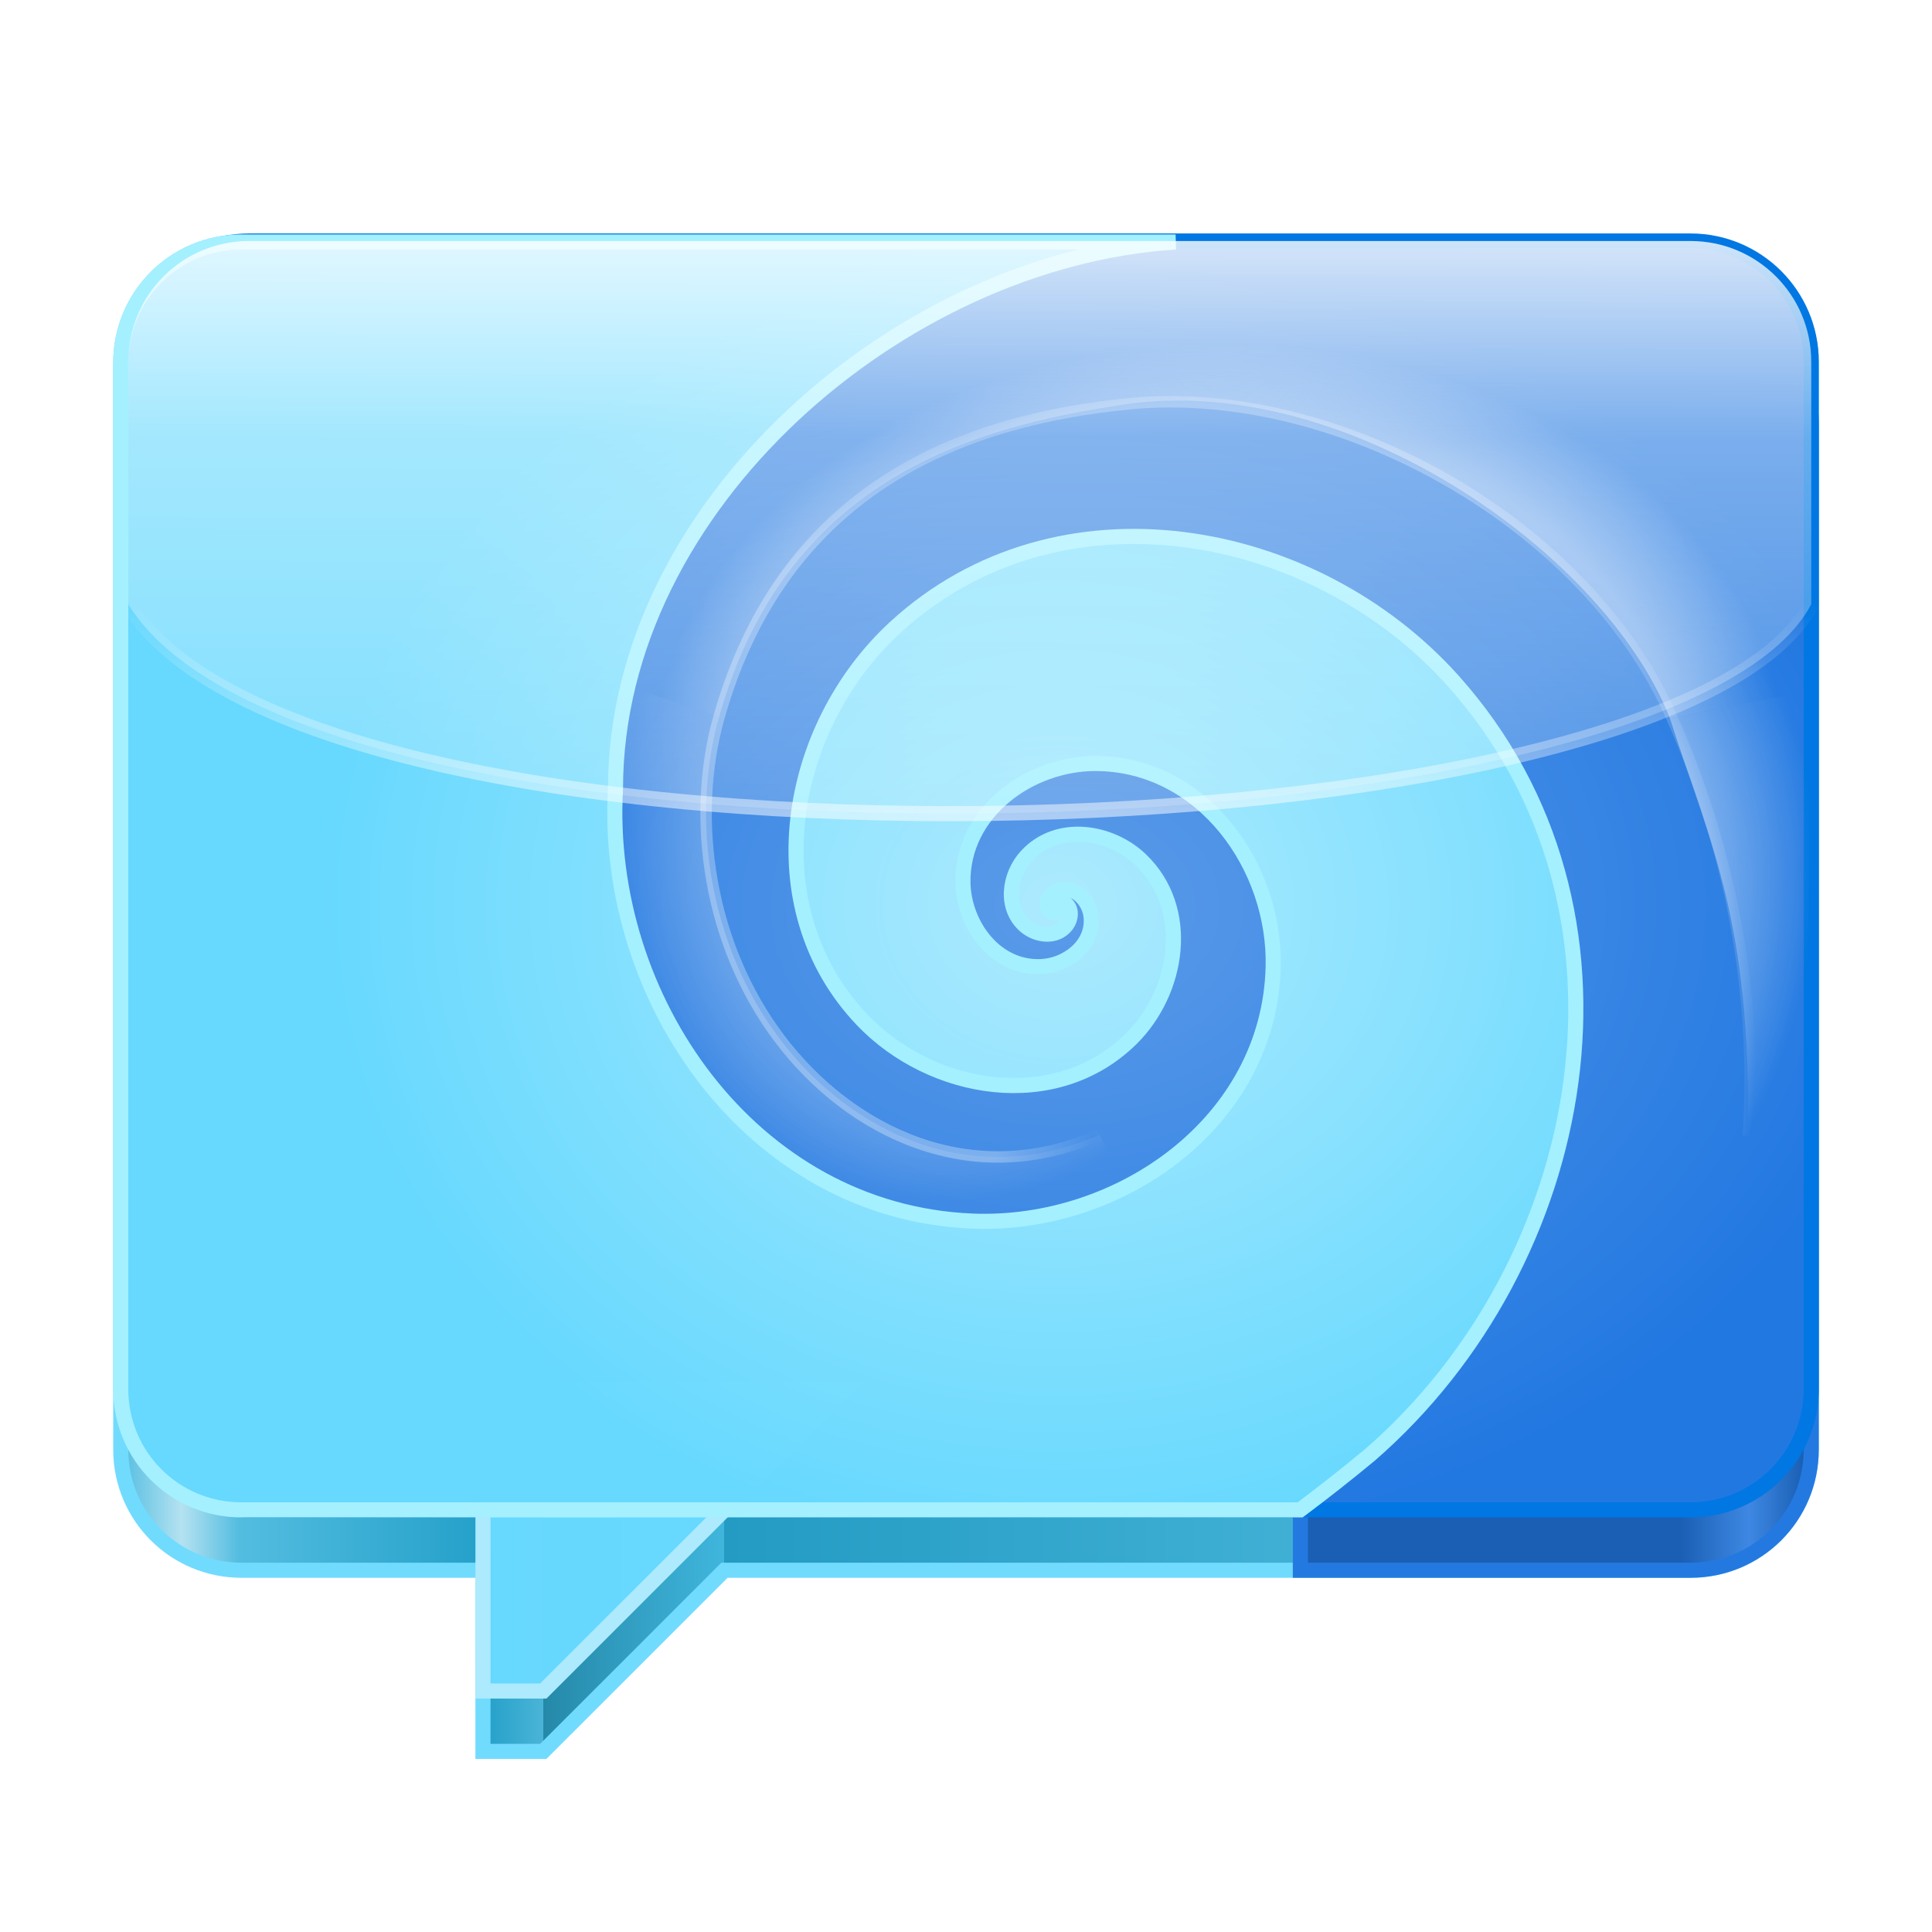
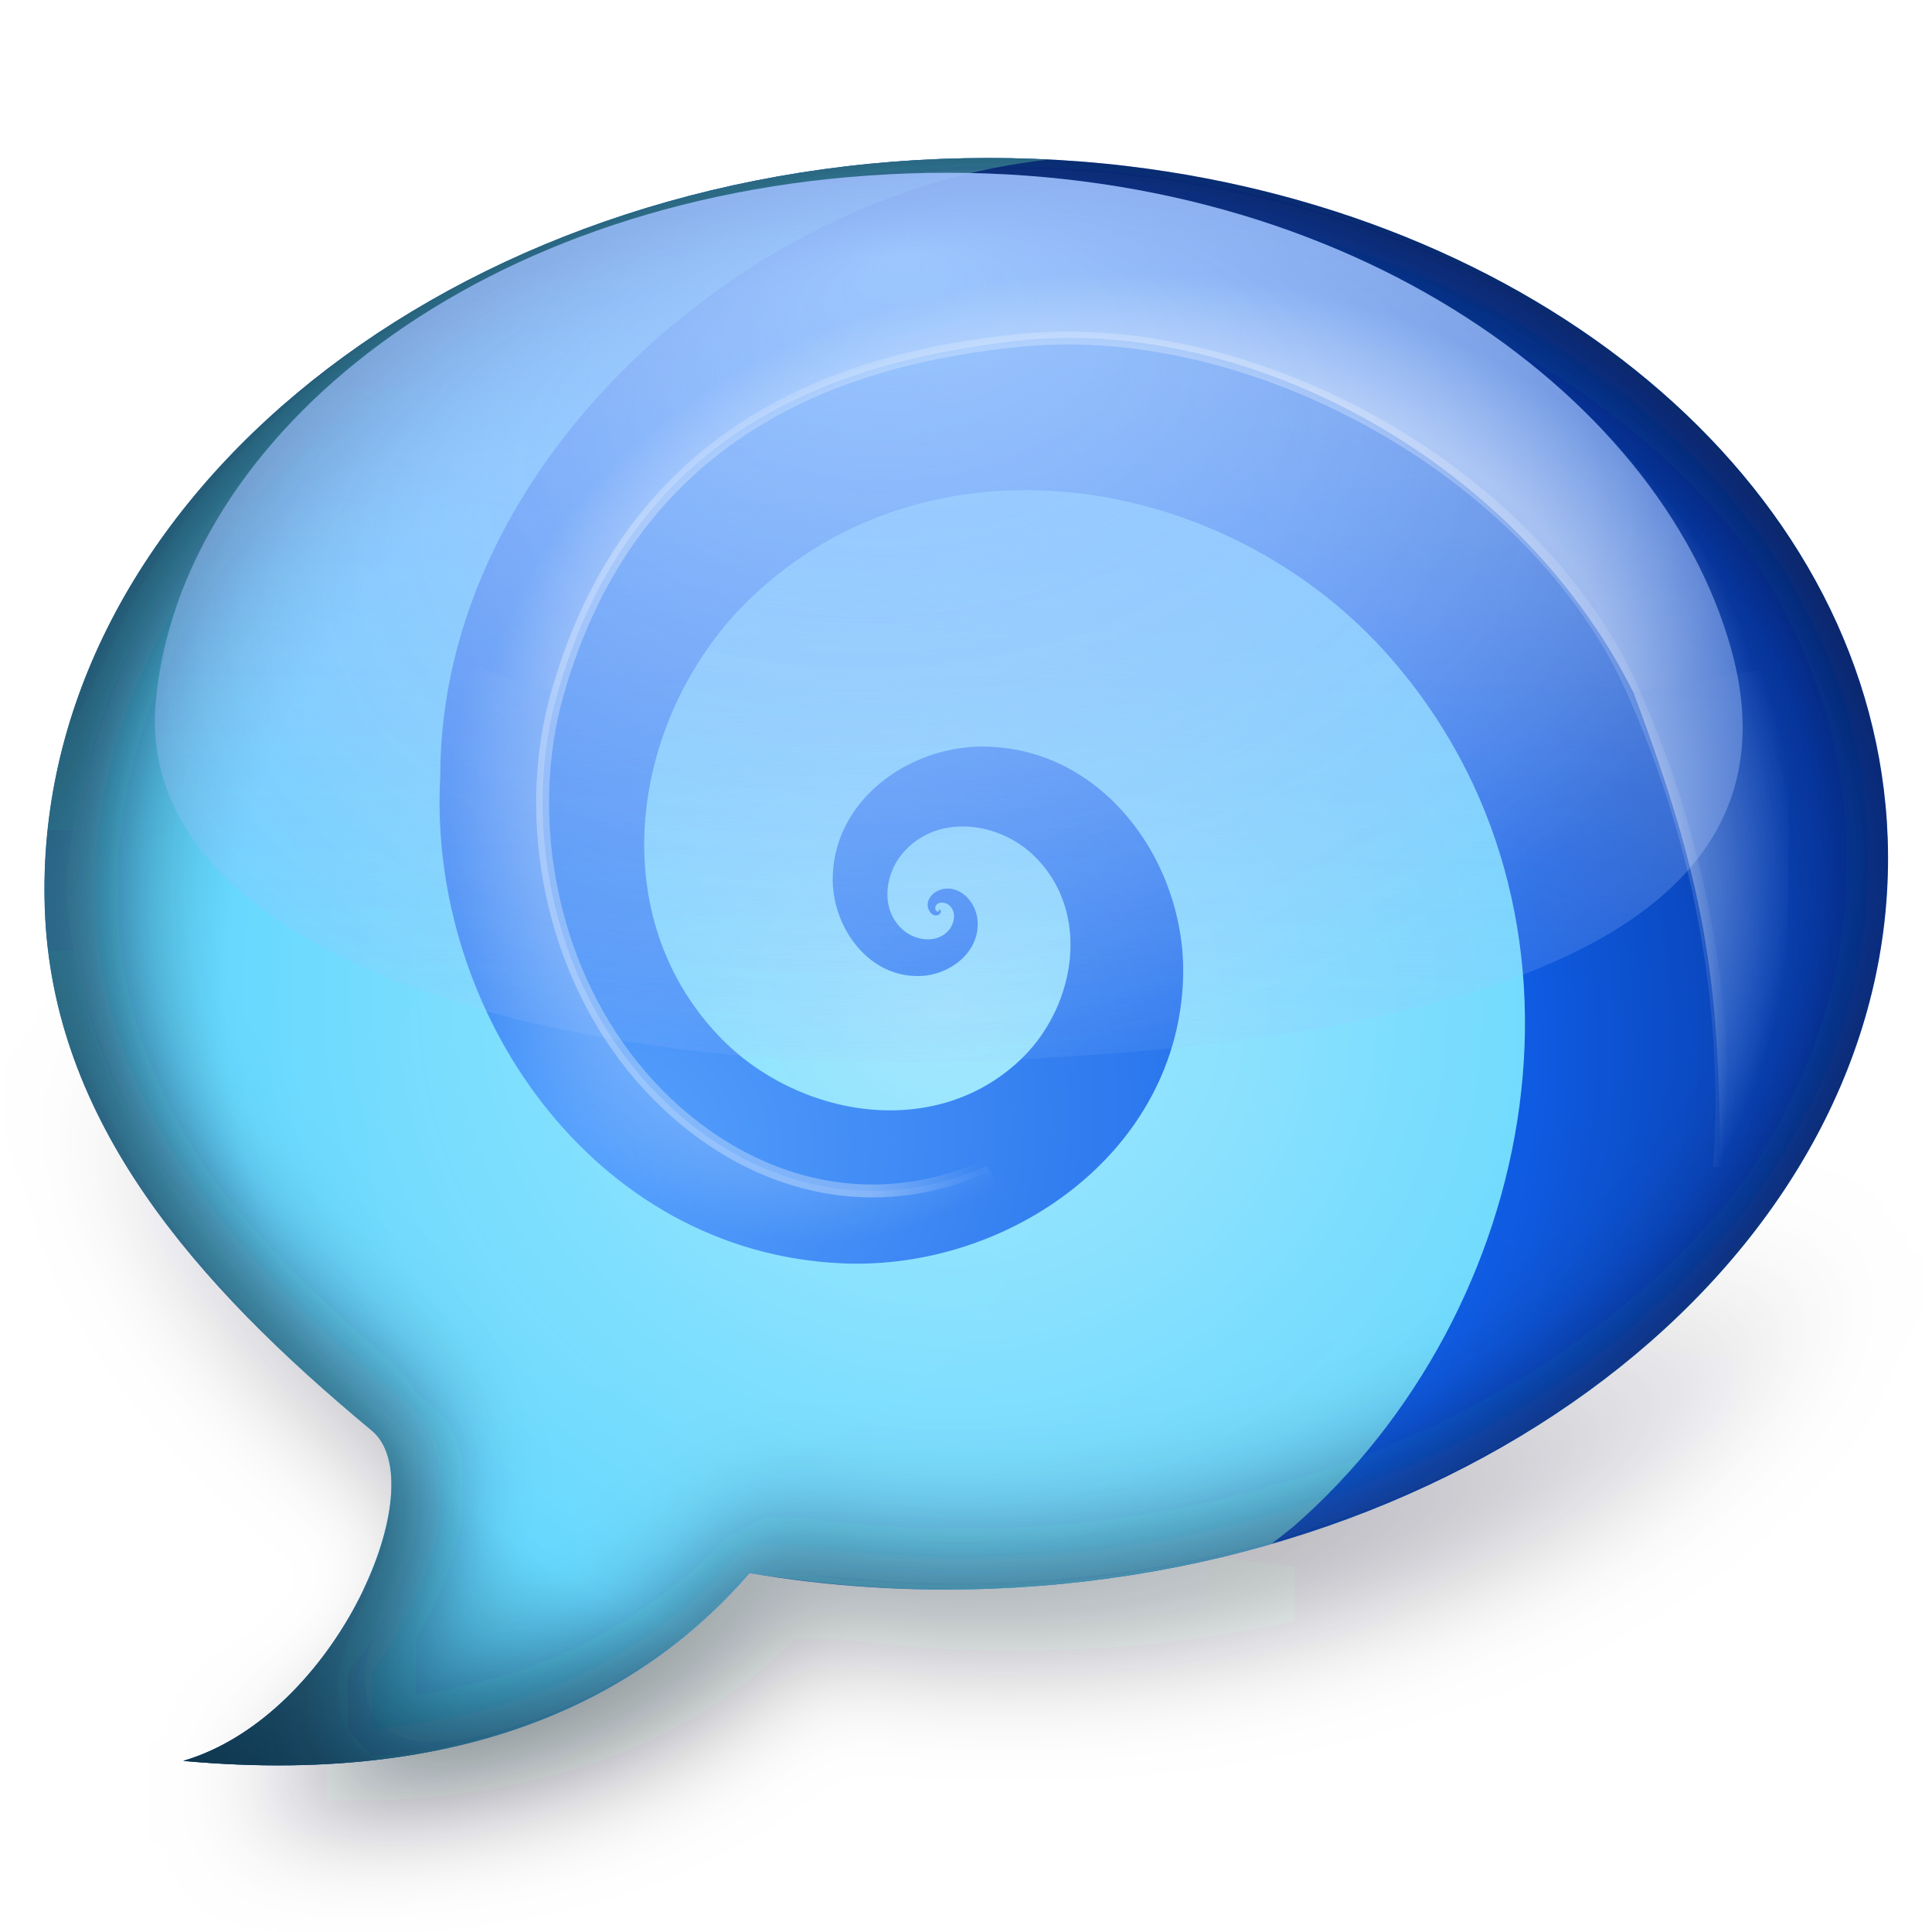
- <svg xmlns="http://www.w3.org/2000/svg" xmlns:xlink="http://www.w3.org/1999/xlink" height="256" width="256">
+ <svg xmlns="http://www.w3.org/2000/svg" height="256" width="256">
  <defs>
-     <linearGradient id="linearGradient14958">
-       <stop offset="0" stop-color="#adeafe" />
-       <stop offset="1" stop-color="#68d9fe" stop-opacity=".992" />
+     <clipPath id="clipPath4676">
+       <path d="m-24.344 863.237c-3.766.013-7.605.337-11.5.969-31.159 5.058-53.288 28.756-49.438 52.938 2.069 12.99 12.076 21.905 24.062 29.594 4.325 2.774.035 17.796-9.094 21.75 18.63-.585 28.253-8.171 33.406-15.844 4.863.224 9.891-.046 15-.875 31.159-5.058 53.288-28.756 49.438-52.938-3.369-21.159-25.516-35.684-51.875-35.594z" />
+     </clipPath>
+     <filter id="filter4686" height="1.13" width="1.122" x="-.061" y="-.065">
+       <feGaussianBlur stdDeviation="3.35" />
+     </filter>
+     <filter id="filter4820" height="1.157" width="1.146" x="-.073" y="-.079">
+       <feGaussianBlur stdDeviation="3.452" />
+     </filter>
+     <linearGradient id="linearGradient5326" gradientUnits="userSpaceOnUse" x1="79.752" x2="79.752" y1="115.839" y2="62.533">
+       <stop offset="0" stop-color="#000b1c" />
+       <stop offset="1" stop-color="#000a1c" stop-opacity="0" />
    </linearGradient>
-     <linearGradient id="a" gradientUnits="userSpaceOnUse" x1="16.002" x2="240.002" y1="136.066" y2="136.066">
-       <stop offset="0" stop-color="#53bde0" />
-       <stop offset=".036" stop-color="#b4e2f1" />
-       <stop offset=".07" stop-color="#53bde0" />
-       <stop offset=".215" stop-color="#24a0c9" />
-       <stop offset=".25" stop-color="#4ab4d7" />
-       <stop offset=".25" stop-color="#2589a9" />
-       <stop offset=".357" stop-color="#40b6dd" />
-       <stop offset=".357" stop-color="#239bc3" />
-       <stop offset=".913" stop-color="#53bde0" />
-       <stop offset=".954" stop-color="#8ed4eb" />
-       <stop offset="1" stop-color="#53bde0" />
+     <linearGradient id="linearGradient5330" gradientTransform="matrix(-1.602992 .05579706 .2445808 1.985152 137.8902 32.75228)" gradientUnits="userSpaceOnUse" x1="7.494" x2="10.347" y1="-7.32" y2="61.588">
+       <stop offset="0" stop-color="#9fbfff" />
+       <stop offset="1" stop-color="#9fc1ff" stop-opacity="0" />
    </linearGradient>
-     <linearGradient id="b" gradientUnits="userSpaceOnUse" x1="173.992" x2="239.002" y1="166.066" y2="166.066">
-       <stop offset="0" stop-color="#1a5fb4" />
-       <stop offset=".75" stop-color="#1a5fb4" />
-       <stop offset=".888" stop-color="#3e88e3" />
-       <stop offset="1" stop-color="#1a5fb4" />
-     </linearGradient>
-     <radialGradient id="radialGradient14960" cx="70.131" cy="72.212" gradientTransform="matrix(2 0 0 1.745274 -.008 -6.103176)" gradientUnits="userSpaceOnUse" r="48.703" xlink:href="#linearGradient14958" />
-     <radialGradient id="radialGradient15310" cx="70.35" cy="72.658" gradientTransform="matrix(2 0 0 1.512231 -.008 10.19376)" gradientUnits="userSpaceOnUse" r="56.252">
-       <stop offset="0" stop-color="#5b9be9" />
-       <stop offset="1" stop-color="#2278e1" />
+     <radialGradient id="radialGradient5336" cx="65.032" cy="963.309" fx="64.325" fy="921.392" gradientTransform="matrix(-2.010449 .2476976 .142068 1.153102 117.9533 -1044.525)" gradientUnits="userSpaceOnUse" r="51.628">
+       <stop offset="0" stop-color="#9fcaff" />
+       <stop offset="1" stop-color="#9fc9ff" stop-opacity="0" />
    </radialGradient>
-     <linearGradient id="linearGradient15537" gradientUnits="userSpaceOnUse" x1="124.841" x2="124.645" y1="32.221" y2="109.757">
-       <stop offset="0" stop-color="#fff" stop-opacity=".8" />
-       <stop offset=".33" stop-color="#fff" stop-opacity=".4" />
-       <stop offset="1" stop-color="#fff" stop-opacity=".15" />
-     </linearGradient>
-     <linearGradient id="linearGradient15627" gradientUnits="userSpaceOnUse" x1="166.907" x2="166.913" y1="79.872" y2="112.843">
-       <stop offset="0" stop-color="#fff" stop-opacity="0" />
-       <stop offset="1" stop-color="#fff" stop-opacity=".6" />
-     </linearGradient>
-     <radialGradient id="radialGradient4698" cx="72.919" cy="89.042" gradientTransform="matrix(2.711857 1.015373 -1.255355 3.3528 59.0198 -222.0587)" gradientUnits="userSpaceOnUse" r="29.372">
+     <radialGradient id="radialGradient14960" cx="70.553" cy="78.681" gradientTransform="matrix(3.197265 .3714324 -.3475138 2.991376 -72.93803 -128.3021)" gradientUnits="userSpaceOnUse" r="48.703">
+       <stop offset="0" stop-color="#a4e8fe" />
+       <stop offset=".608" stop-color="#68d9fe" stop-opacity=".992" />
+       <stop offset="1" stop-color="#014c6b" stop-opacity=".992" />
+     </radialGradient>
+     <radialGradient id="radialGradient4698" cx="72.919" cy="89.042" gradientTransform="matrix(3.062965 1.146835 -1.417887 3.786891 32.8859 -266.1503)" gradientUnits="userSpaceOnUse" r="29.372">
      <stop offset="0" stop-color="#fff" stop-opacity="0" />
      <stop offset=".15" stop-color="#fff" />
      <stop offset=".93" stop-color="#fff" />
      <stop offset="1" stop-color="#fff" stop-opacity="0" />
    </radialGradient>
-     <radialGradient id="radialGradient9409" cx="81.527" cy="66.194" gradientTransform="matrix(1.854456 -.02168326 .01621084 1.386428 9.192838 11.66082)" gradientUnits="userSpaceOnUse" r="40.518">
+     <radialGradient id="radialGradient9409" cx="81.527" cy="66.194" gradientTransform="matrix(2.094555 -.02449062 .01830967 1.56593 -23.39223 -2.170827)" gradientUnits="userSpaceOnUse" r="40.518">
      <stop offset="0" stop-color="#fcfdff" />
      <stop offset=".802" stop-color="#fcfdff" />
      <stop offset="1" stop-color="#fff" stop-opacity="0" />
    </radialGradient>
-     <radialGradient id="radialGradient11075" cx="63.02" cy="70.253" gradientTransform="matrix(-1.994537 -.02771382 .03228878 -2.323792 249.3849 273.7508)" gradientUnits="userSpaceOnUse" r="21.751">
+     <radialGradient id="radialGradient11075" cx="63.02" cy="70.253" gradientTransform="matrix(-2.252772 -.03130197 .03646925 -2.624656 247.8979 293.8523)" gradientUnits="userSpaceOnUse" r="21.751">
      <stop offset="0" stop-color="#fcfdff" />
      <stop offset=".495" stop-color="#fcfdff" />
      <stop offset="1" stop-color="#fff" stop-opacity="0" />
    </radialGradient>
-     <radialGradient id="radialGradient28043" cx="69.463" cy="62.533" gradientTransform="matrix(7.80785 .1084073 -.09546582 6.875758 -396.7053 -317.6535)" gradientUnits="userSpaceOnUse" r="12.856" xlink:href="#linearGradient14958" />
-     <radialGradient id="radialGradient2774" cx="76.317" cy="73.681" gradientTransform="matrix(10.13183 2.973538 -3.653428 12.44845 -314.7057 -1022.41)" gradientUnits="userSpaceOnUse" r="4.755">
+     <radialGradient id="radialGradient2774" cx="76.317" cy="73.681" gradientTransform="matrix(11.44362 3.358526 -4.126442 14.06016 -389.2263 -1170.124)" gradientUnits="userSpaceOnUse" r="4.755">
      <stop offset="0" stop-color="#fcfdff" />
      <stop offset=".259" stop-color="#fcfdff" />
      <stop offset="1" stop-color="#fff" stop-opacity="0" />
    </radialGradient>
+     <radialGradient id="radialGradient82" cx="65.125" cy="61" fx="87.516" fy="67.563" gradientTransform="matrix(-2.738748 .3374278 .3123987 2.535599 289.4106 -44.15651)" gradientUnits="userSpaceOnUse" r="56.841" spreadMethod="pad">
+       <stop offset="0" stop-color="#5ca6ff" />
+       <stop offset=".608" stop-color="#0f5ce3" />
+       <stop offset="1" stop-color="#001869" />
+     </radialGradient>
  </defs>
-   <path d="m64 48.066h160a16 16 0 0 1 16 16v128a16 16 0 0 1 -16 16h-160a16 16 0 0 1 -16-16v-128a16 16 0 0 1 16-16zm0 0" fill="#1a5fb4" stroke-width="2" />
-   <path d="m32 32.066c-8.86 0-16 7.132-16 16v144c0 8.868 7.14 16 16 16h32l-.008 24h8l24.008-24h128c8.866 0 16-7.132 16-16v-144c0-8.868-7.134-16-16-16zm0 0" fill="url(#a)" stroke="#71dbfe" stroke-width="2" />
-   <path d="m172.304 40.066v168h51.696c8.866 0 16-7.132 16-16v-136c0-8.868-7.134-16-16-16zm0 0" fill="url(#b)" stroke="#2479e1" stroke-width="2" />
-   <path d="m32.992 31.934h191.008a16 16 0 0 1 16 16v136.132a16 16 0 0 1 -16 16h-191.008a16 16 0 0 1 -16-16v-136.132a16 16 0 0 1 16-16zm0 0" fill="url(#radialGradient15310)" stroke="#0077e2" stroke-width="2" />
-   <path d="m64 184.066-.008 40h8l40.008-40zm0 0" fill="url(#radialGradient28043)" fill-rule="evenodd" stroke="#adeafe" stroke-width="2" />
-   <path d="m32 32.066c-8.86 0-16 7.132-16 16v136c0 8.868 7.14 16 16 16h140.28a238.41 238.41 0 0 0 9.274-7.312c29.196-25.392 38.08-72.242 11.008-102.524-18.516-20.704-52.374-26.92-73.938-7.1-14.35 13.186-18.6 37.06-4.382 52 9.172 9.624 25.6 12.428 35.664 2.49 6.25-6.186 8.04-17.14 1.274-23.672-4.024-3.882-11.086-4.968-15.164-.514-2.328 2.508-2.946 6.866-.14 9.272 1.5 1.28 4.054 1.61 5.398-.078.664-.836.842-2.24-.134-2.93-.444-.296-1.156-.36-1.46.14-.086.196-.102.532.124.65.086.04.26.046.26-.046v-.08c-.134-.022 0-.06 0-.07.076-.04.21.064.21.14.07.252-.172.47-.4.524-.586.134-.984-.42-1.124-.936-.196-1.158.914-2.048 1.968-2.172 2.14-.25 3.728 1.796 3.868 3.75.288 3.694-3.234 6.336-6.64 6.484-6.032.266-10.22-5.484-10.352-11.08-.164-9.396 8.852-15.89 17.648-15.834 14.156.078 23.79 13.672 23.46 26.96-.514 20.61-20.42 34.484-39.898 33.672-29.272-1.22-48.82-29.54-47.25-57.266 0-37.616 37.868-70.21 74.22-72.468zm0 0" fill="url(#radialGradient14960)" stroke="#a4f0ff" stroke-width="2" />
-   <path d="m32.992 31.934h191.008c8.837 0 16 7.163 16 16v32.132c-18.07 34.451-198.684 39.461-223.008 0v-32.132c0-8.837 7.163-16 16-16z" fill="url(#linearGradient15537)" stroke="url(#linearGradient15627)" stroke-width="2" />
-   <path d="m145.673 150.356c-16.95 7.547-33.062-.388-42.378-12.729-9.316-12.34-11.835-29.085-8.034-42.562 8.791-31.164 33.399-39.532 54.438-41.572 27.759-2.692 60.747 16.006 71.875 41.673 2.574 5.938 11.995 27.451 10.074 55.354" fill="none" opacity=".3" stroke="url(#radialGradient4698)" stroke-width="1.512" />
-   <path d="m221.267 95.165c-8.572-21.776-42.8-45.927-72.213-41.587-20.912 3.085-45.001 10.322-53.792 41.486l-19.305-6.666 21.869-49.656 58.765-6.532 68.654 18.559 14.709 40.755z" fill="url(#radialGradient9409)" opacity=".4" />
-   <path d="m145.673 150.356c-16.95 7.547-33.062-.388-42.378-12.729-9.316-12.34-11.835-29.085-8.034-42.562l-19.305-6.666-.889 27.534 14.738 39.318 32.32 13.268 37.263-6.928c-8.532-.832-9.667-4.26-13.717-11.234z" fill="url(#radialGradient11075)" opacity=".4" />
-   <path d="m221.267 95.165 18.688-3.642-.602 60.226-7.704-1.23c.295-28.788-4.859-38.173-10.382-55.354z" fill="url(#radialGradient2774)" />
+   <path d="m69.656 8.375c-3.766.013-7.605.337-11.5.969-31.159 5.058-53.288 28.756-49.438 52.938 2.069 12.99 12.076 21.905 24.062 29.594 4.325 2.774.035 17.796-9.094 21.75 18.63-.585 28.253-8.171 33.406-15.844 4.863.224 9.891-.046 15-.875 31.159-5.058 53.288-28.756 49.438-52.938-3.369-21.159-25.516-35.684-51.875-35.594z" fill="url(#linearGradient5326)" filter="url(#filter4820)" opacity=".583" transform="matrix(2.142612 .2639807 -.2359743 1.915297 6.856793 13.97555)" />
+   <path d="m149.361 22.007c-7.994-.957-16.226-1.274-24.656-.951-67.441 2.586-120.593 47.088-118.744 99.406.993 28.105 19.897 49.638 43.323 69.087 8.452 7.018-4.577 37.772-24.983 43.775 39.686 3.63 62.088-9.951 75.029-24.886 10.261 1.746 21 2.488 32.058 2.065 67.441-2.586 120.593-47.088 118.744-99.406-1.618-45.779-44.814-82.39-100.771-89.09z" fill="url(#radialGradient82)" stroke-width="1.06" />
+   <path d="m130.963 20.939c-2.082.001-4.177.041-6.284.122-67.441 2.586-120.594 47.088-118.744 99.407.993 28.105 19.897 49.636 43.323 69.086.212.176.403.375.588.58l-.002.002c.675.747 1.174 1.683 1.507 2.77.028.09.043.19.068.282.182.672.319 1.385.383 2.157 0.0.001-0.0.001 0 .002 0.0.002-0.0.004 0 .006.344 4.181-1.009 9.706-3.664 15.276h.033c-4.627 9.713-13.255 19.571-23.896 22.701 39.686 3.63 62.087-9.951 75.028-24.885 1.694.288 3.419.509 5.14.739 8.695 1.177 17.685 1.679 26.918 1.325 13.015-.499 25.489-2.575 37.148-5.951a269.277 269.277 0 0 0 2.776-2.188c32.976-28.679 43.011-81.594 12.434-115.796-20.913-23.385-59.155-30.405-83.511-8.019-16.208 14.893-21.008 41.857-4.949 58.731 10.36 10.87 28.915 14.038 40.282 2.813 7.059-6.987 9.081-19.36 1.439-26.738-4.545-4.385-12.521-5.61-17.127-.58-2.629 2.833-3.329 7.755-.159 10.472 1.694 1.446 4.58 1.82 6.098-.087.75-.944.951-2.531-.151-3.31-.501-.334-1.306-.407-1.65.157-.097.221-.115.602.141.735.097.045.294.052.294-.052v-.091c-.151-.025 0-.067 0-.079.086-.045.236.071.236.157.079.285-.194.531-.451.592-.662.151-1.111-.475-1.269-1.058-.221-1.308 1.031-2.313 2.221-2.453 2.417-.282 4.212 2.03 4.37 4.237.325 4.172-3.653 7.154-7.5 7.322-6.813.3-11.544-6.192-11.693-12.513-.185-10.613 9.999-17.948 19.934-17.885 15.989.088 26.871 15.443 26.498 30.451-.581 23.278-23.064 38.947-45.063 38.03-33.062-1.378-55.141-33.363-53.368-64.679 0-41.377 40.565-77.362 80.609-81.57-2.642-.132-5.297-.22-7.984-.219z" fill="url(#radialGradient14960)" stroke-width="1.06" />
+   <path clip-path="url(#clipPath4676)" d="m-23.383 853.996c-4.275.015-8.579.384-12.928 1.09-17.488 2.838-32.66 10.881-43.152 22.117-10.506 11.25-16.386 26.136-13.953 41.412 2.485 15.603 13.633 25.91 25.328 33.836-.071.49-.073.89-.32 1.57-.484 1.33-1.329 2.764-2.234 3.893-.906 1.128-1.951 1.936-2.328 2.1l.01-.004c-3.929 1.676-6.324 6.338-5.398 10.508.926 4.17 5.069 7.381 9.338 7.236 18.132-.571 30.265-7.685 37.518-15.904 3.942-.04 7.948-.267 12.064-.936 17.488-2.838 32.66-10.881 43.152-22.117 10.506-11.25 16.386-26.136 13.953-41.412-4.251-26.694-31.262-43.491-61.049-43.389zm.047 11.383c25.573-.087 46.598 13.922 49.764 33.799 1.809 11.358-2.454 22.656-11.043 31.854-8.589 9.197-21.494 16.191-36.633 18.648-4.963.806-9.843 1.067-14.561.85a2.13 2.13 0 0 0 -1.865.939c-4.148 6.177-11.266 12.287-24.625 14.258 2.031-2.347 3.587-5.089 4.58-7.816.912-2.507 1.393-4.985 1.316-7.221s-.715-4.481-2.666-5.732c-11.811-7.576-21.185-16.049-23.109-28.135-1.809-11.358 2.454-22.656 11.043-31.854s21.494-16.191 36.633-18.648c3.79-.615 7.517-.929 11.166-.941z" fill="#09162a" filter="url(#filter4686)" opacity=".572" transform="matrix(2.121955 .2614357 -.2614357 2.121955 426.6709 -1803.375)" />
+   <path d="m20.639 92.963c-2.992 32.962 51.237 49.641 107.897 47.669 65.079-2.265 111.588-16.422 100.821-54.743-9.562-34.031-52.356-64.88-109.015-62.907-56.66 1.972-96.507 34.777-99.703 69.981z" fill="url(#linearGradient5330)" opacity=".904" stroke-width="1.06" />
+   <path d="m20.639 92.963c-2.992 32.962 51.237 49.641 107.897 47.669 65.079-2.265 111.588-16.422 100.821-54.743-9.562-34.031-52.356-64.88-109.015-62.907-56.66 1.972-96.507 34.777-99.703 69.981z" fill="url(#radialGradient5336)" opacity=".904" stroke-width="1.06" />
+   <path d="m130.758 154.481c-19.144 8.524-37.342-.439-47.864-14.377-10.522-13.938-13.368-32.851-9.074-48.073 9.929-35.199 37.723-44.65 61.487-46.954 31.353-3.041 68.728 17.962 81.297 46.952 2.908 6.707 13.432 31.121 11.262 62.638" fill="none" opacity=".3" stroke="url(#radialGradient4698)" stroke-width="1.708" />
+   <path d="m216.468 91.816c-15.93-31.83-52.617-50.064-81.892-46.642-23.714 2.772-50.828 11.658-60.757 46.857l-21.804-7.529 24.701-56.085 66.374-7.378 77.543 20.962 16.613 46.031z" fill="url(#radialGradient9409)" opacity=".4" stroke-width="1.129" />
+   <path d="m130.758 154.481c-19.144 8.524-37.342-.439-47.864-14.377-10.522-13.938-13.368-32.851-9.074-48.073l-21.804-7.529-1.004 31.098 16.646 44.408 36.505 14.986 42.088-7.825c-9.636-.94-10.919-4.812-15.493-12.689z" fill="url(#radialGradient11075)" opacity=".4" stroke-width="1.129" />
+   <path d="m216.468 91.816 20.778-3.784-.679 68.024-8.702-1.389c.131-24.826-2.11-38.085-11.397-62.85z" fill="url(#radialGradient2774)" stroke-width="1.129" />
</svg>
